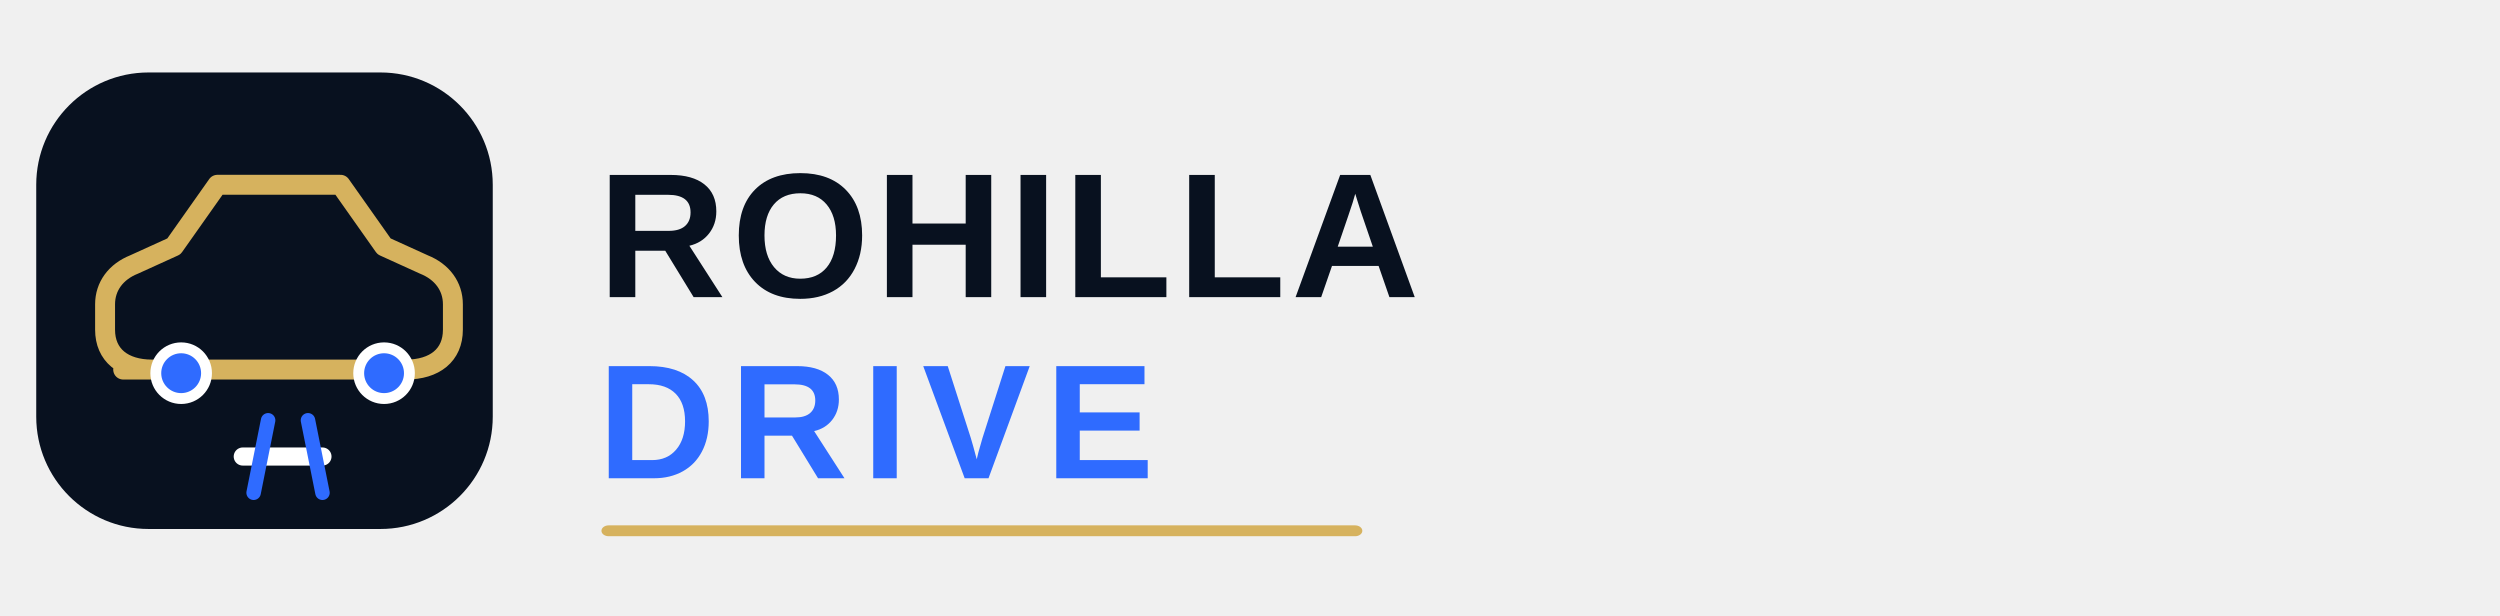
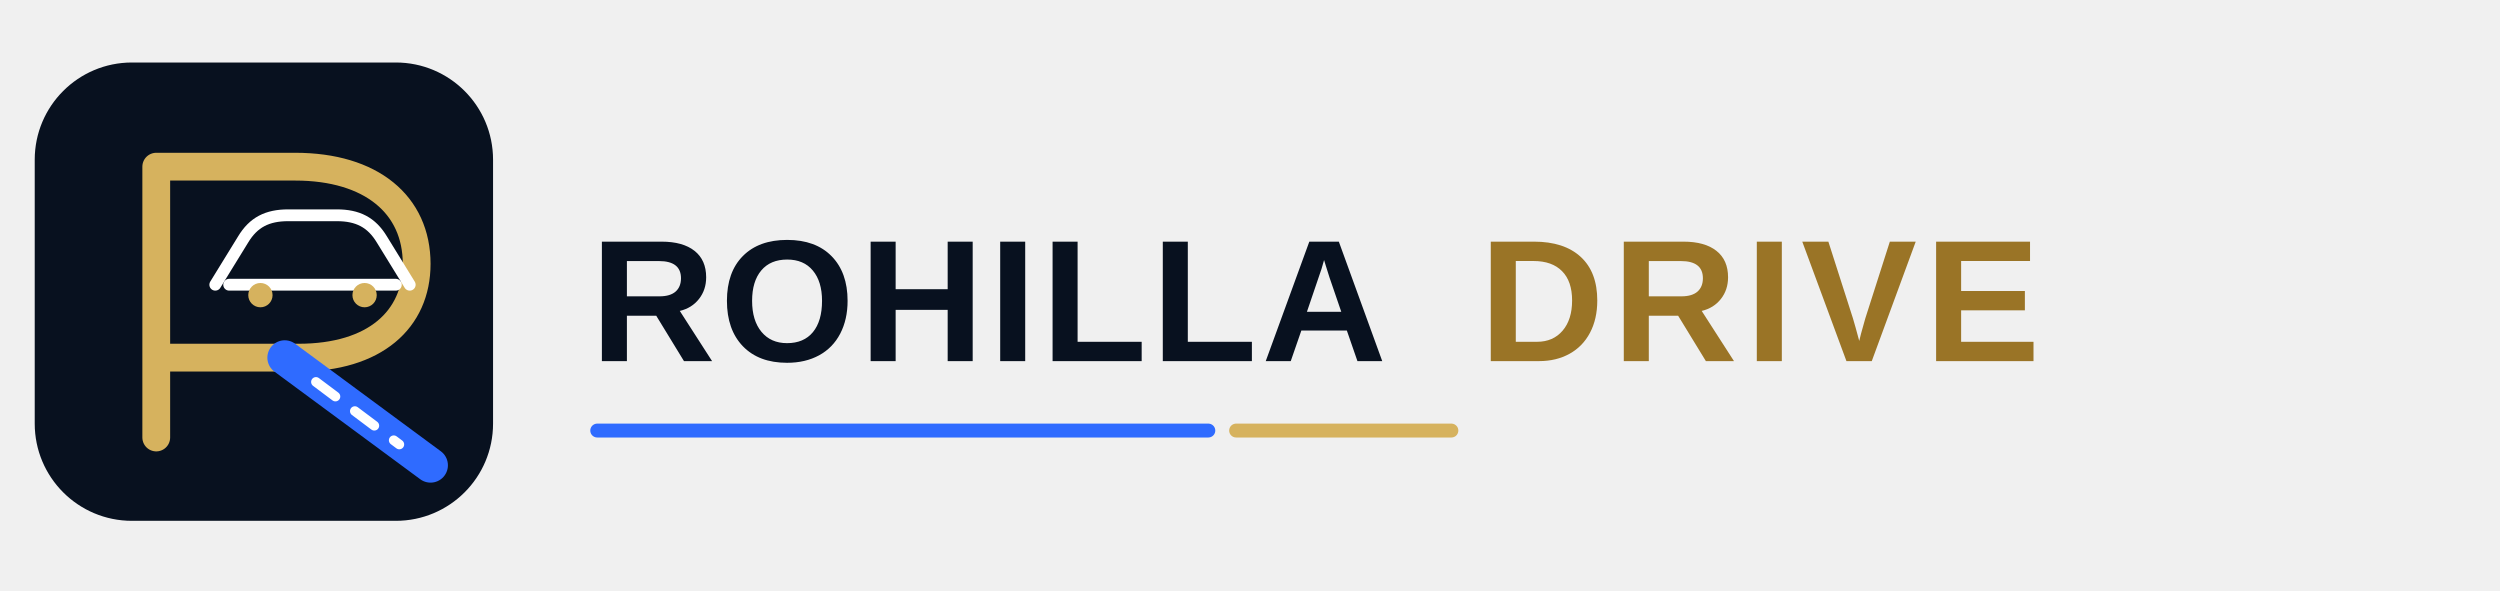
- <svg xmlns="http://www.w3.org/2000/svg" viewBox="0 0 690 170" role="img" aria-labelledby="t d">
-   <rect x="10" y="20" width="126" height="126" rx="31" fill="#08111F" />
-   <path d="M34 102h78c8 0 13-4 13-11v-7c0-5-3-9-8-11l-11-5-12-17H60L48 68l-11 5c-5 2-8 6-8 11v7c0 7 5 11 13 11Z" fill="none" stroke="#D6B25E" stroke-width="5.5" stroke-linecap="round" stroke-linejoin="round" />
-   <circle cx="50" cy="103" r="7" fill="#2F6BFF" stroke="#FFFFFF" stroke-width="3" />
-   <circle cx="106" cy="103" r="7" fill="#2F6BFF" stroke="#FFFFFF" stroke-width="3" />
-   <path d="M67 126h22" stroke="#FFFFFF" stroke-width="5" stroke-linecap="round" />
-   <path d="M74 116l-4 20M85 116l4 20" stroke="#2F6BFF" stroke-width="4" stroke-linecap="round" />
-   <text x="165" y="82" font-family="Arial,Helvetica,sans-serif" font-size="49" font-weight="900" letter-spacing="1.5" fill="#08111F">ROHILLA</text>
-   <text x="165" y="132" font-family="Arial,Helvetica,sans-serif" font-size="45" font-weight="900" letter-spacing="4" fill="#2F6BFF">DRIVE</text>
-   <rect x="166" y="145" width="210" height="3" rx="2" fill="#D6B25E" />
+ <svg xmlns="http://www.w3.org/2000/svg" viewBox="0 0 720 170" role="img" aria-labelledby="t d">
+   <rect x="10" y="18" width="132" height="132" rx="28" fill="#08111F" />
+   <path d="M45 126V48h40c22 0 35 11 35 28 0 16-12 27-34 27H45" fill="none" stroke="#D6B25E" stroke-width="8" stroke-linecap="round" stroke-linejoin="round" />
+   <path d="M82 103l42 31" fill="none" stroke="#2F6BFF" stroke-width="10" stroke-linecap="round" />
+   <path d="M91 110l24 18" fill="none" stroke="#FFFFFF" stroke-width="2.8" stroke-linecap="round" stroke-dasharray="7 7" />
+   <path d="M62 82l8-13c3-5 7-7 13-7h14c6 0 10 2 13 7l8 13" fill="none" stroke="#FFFFFF" stroke-width="3.4" stroke-linecap="round" stroke-linejoin="round" />
+   <path d="M66 82h48" stroke="#FFFFFF" stroke-width="3.4" stroke-linecap="round" />
+   <circle cx="75" cy="85" r="3.5" fill="#D6B25E" />
+   <circle cx="105" cy="85" r="3.5" fill="#D6B25E" />
+   <text x="170" y="104" font-family="Arial,Helvetica,sans-serif" font-size="50" font-weight="900" letter-spacing="1.2" fill="#08111F">ROHILLA</text>
+   <text x="426" y="104" font-family="Arial,Helvetica,sans-serif" font-size="50" font-weight="900" letter-spacing="2.2" fill="#9A7426">DRIVE</text>
+   <path d="M172 124h176" stroke="#2F6BFF" stroke-width="4" stroke-linecap="round" />
+   <path d="M356 124h62" stroke="#D6B25E" stroke-width="4" stroke-linecap="round" />
</svg>
